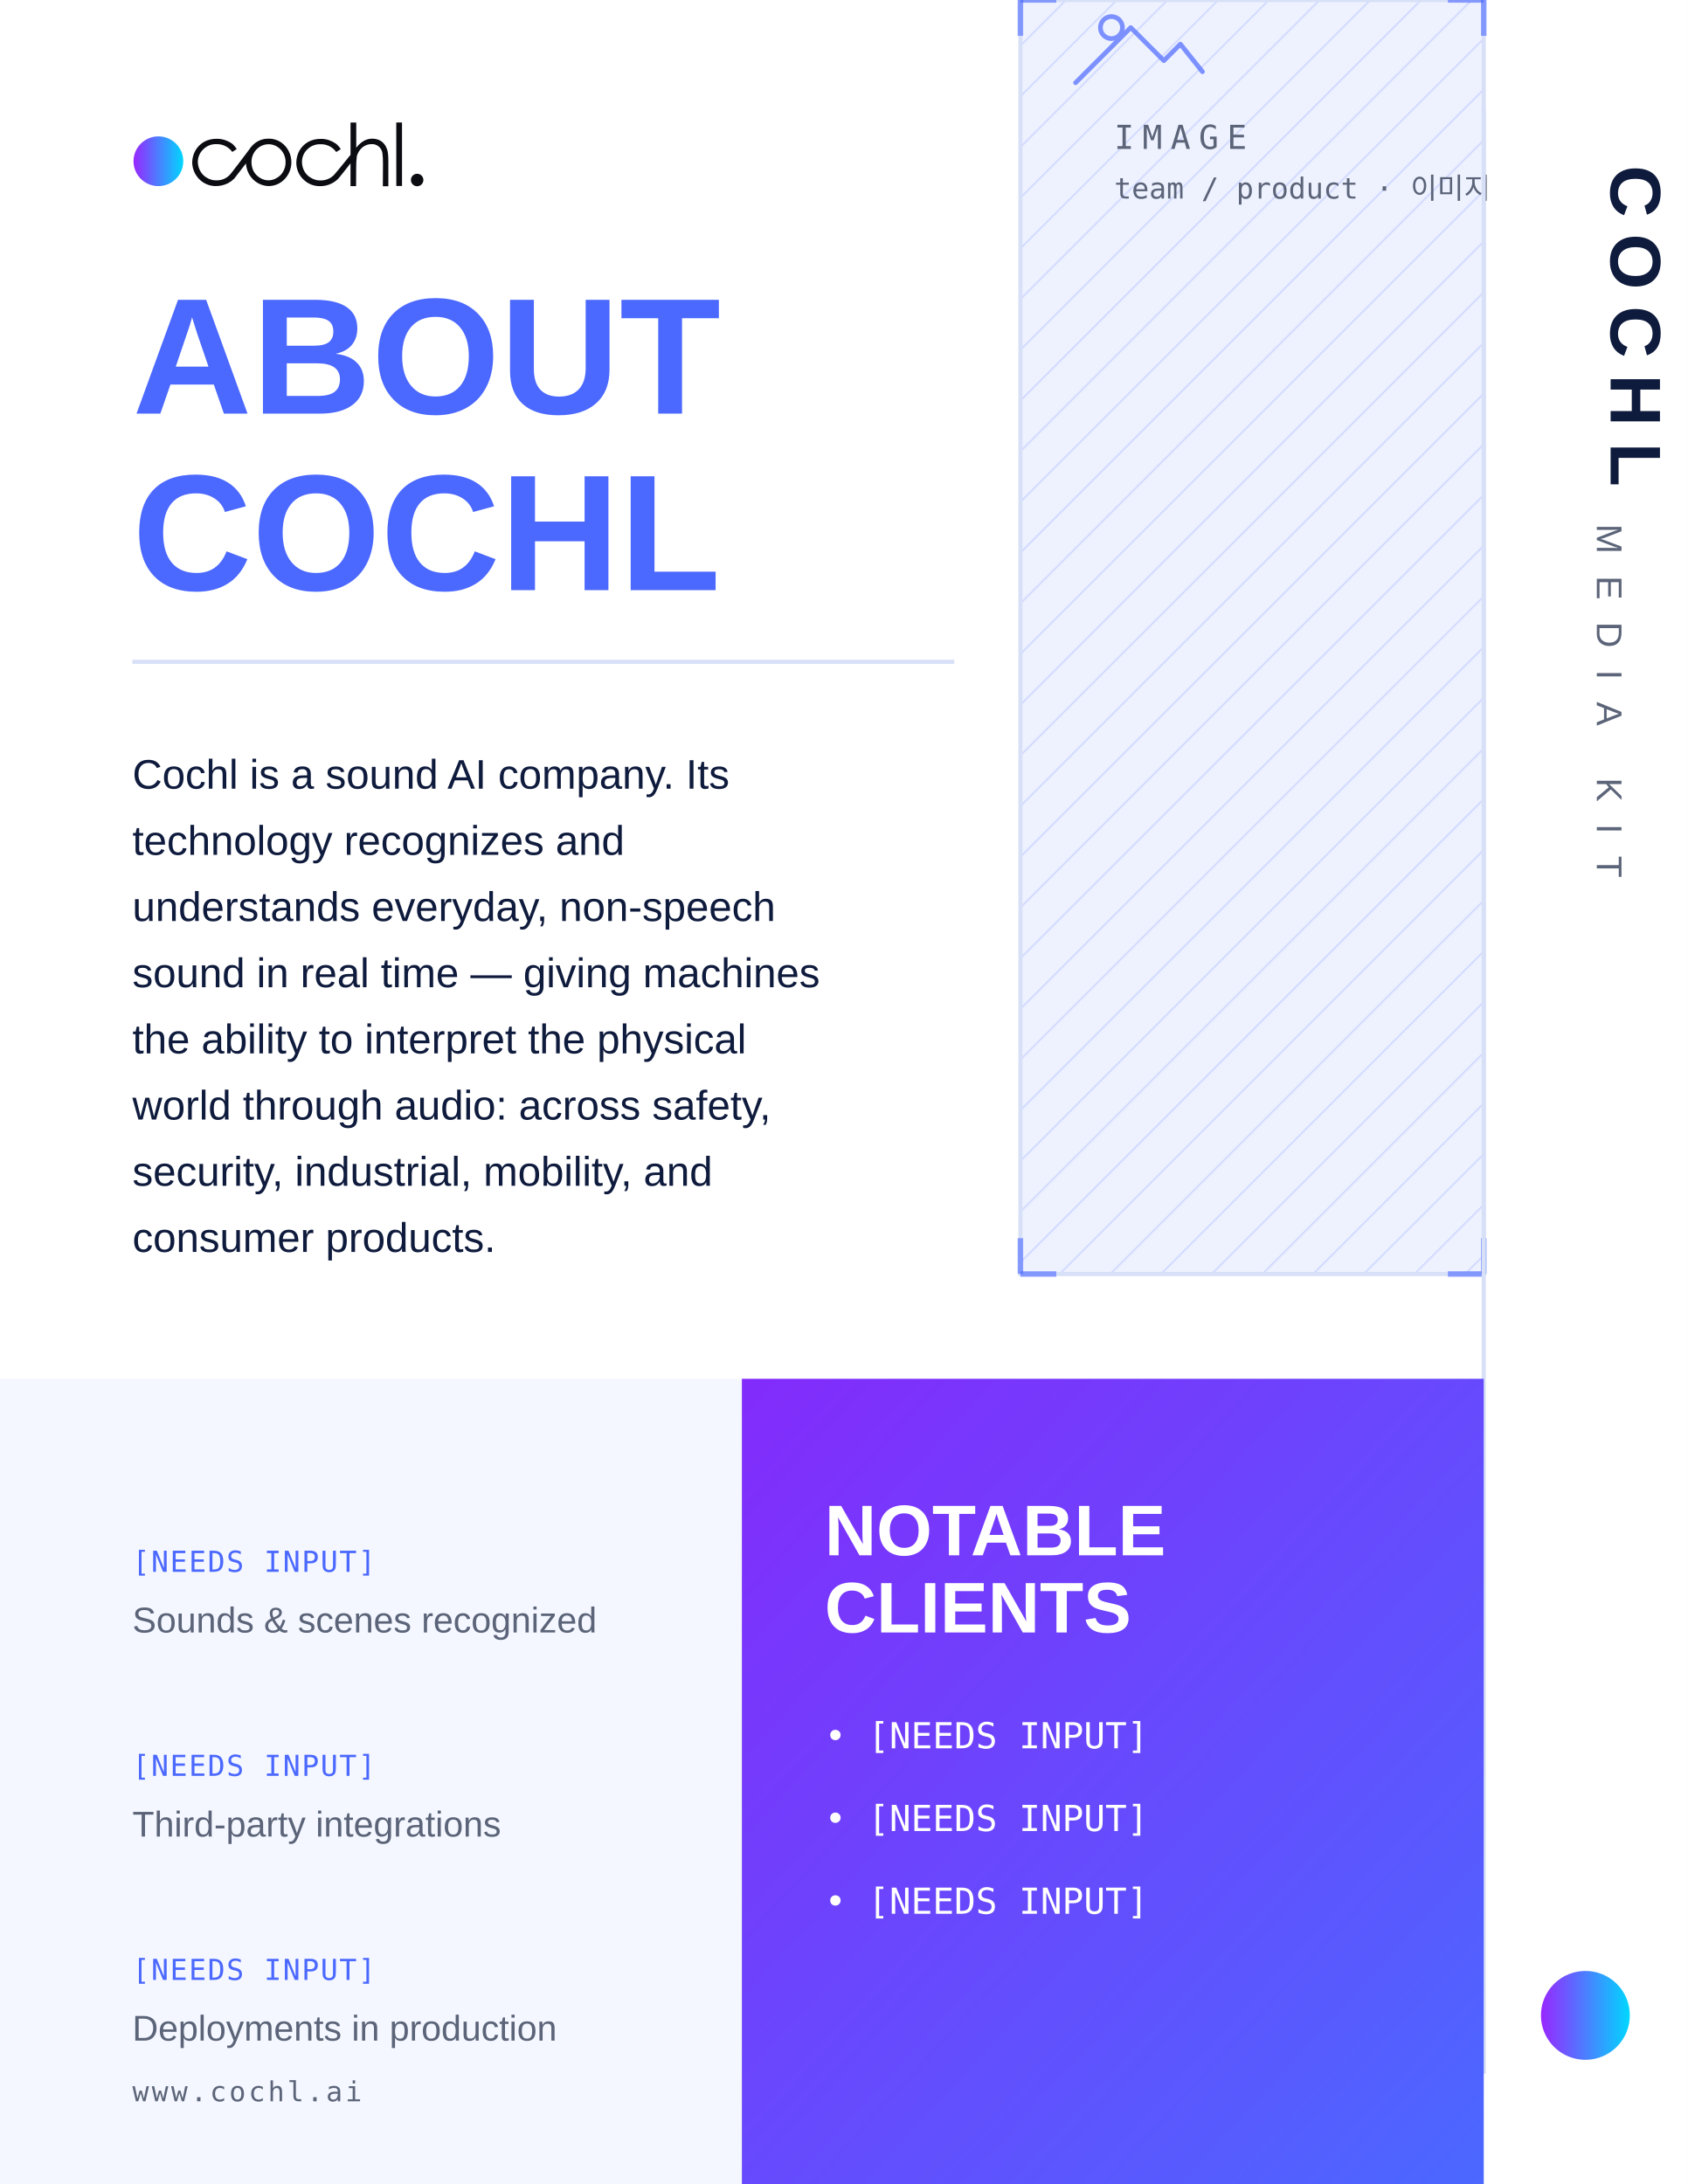
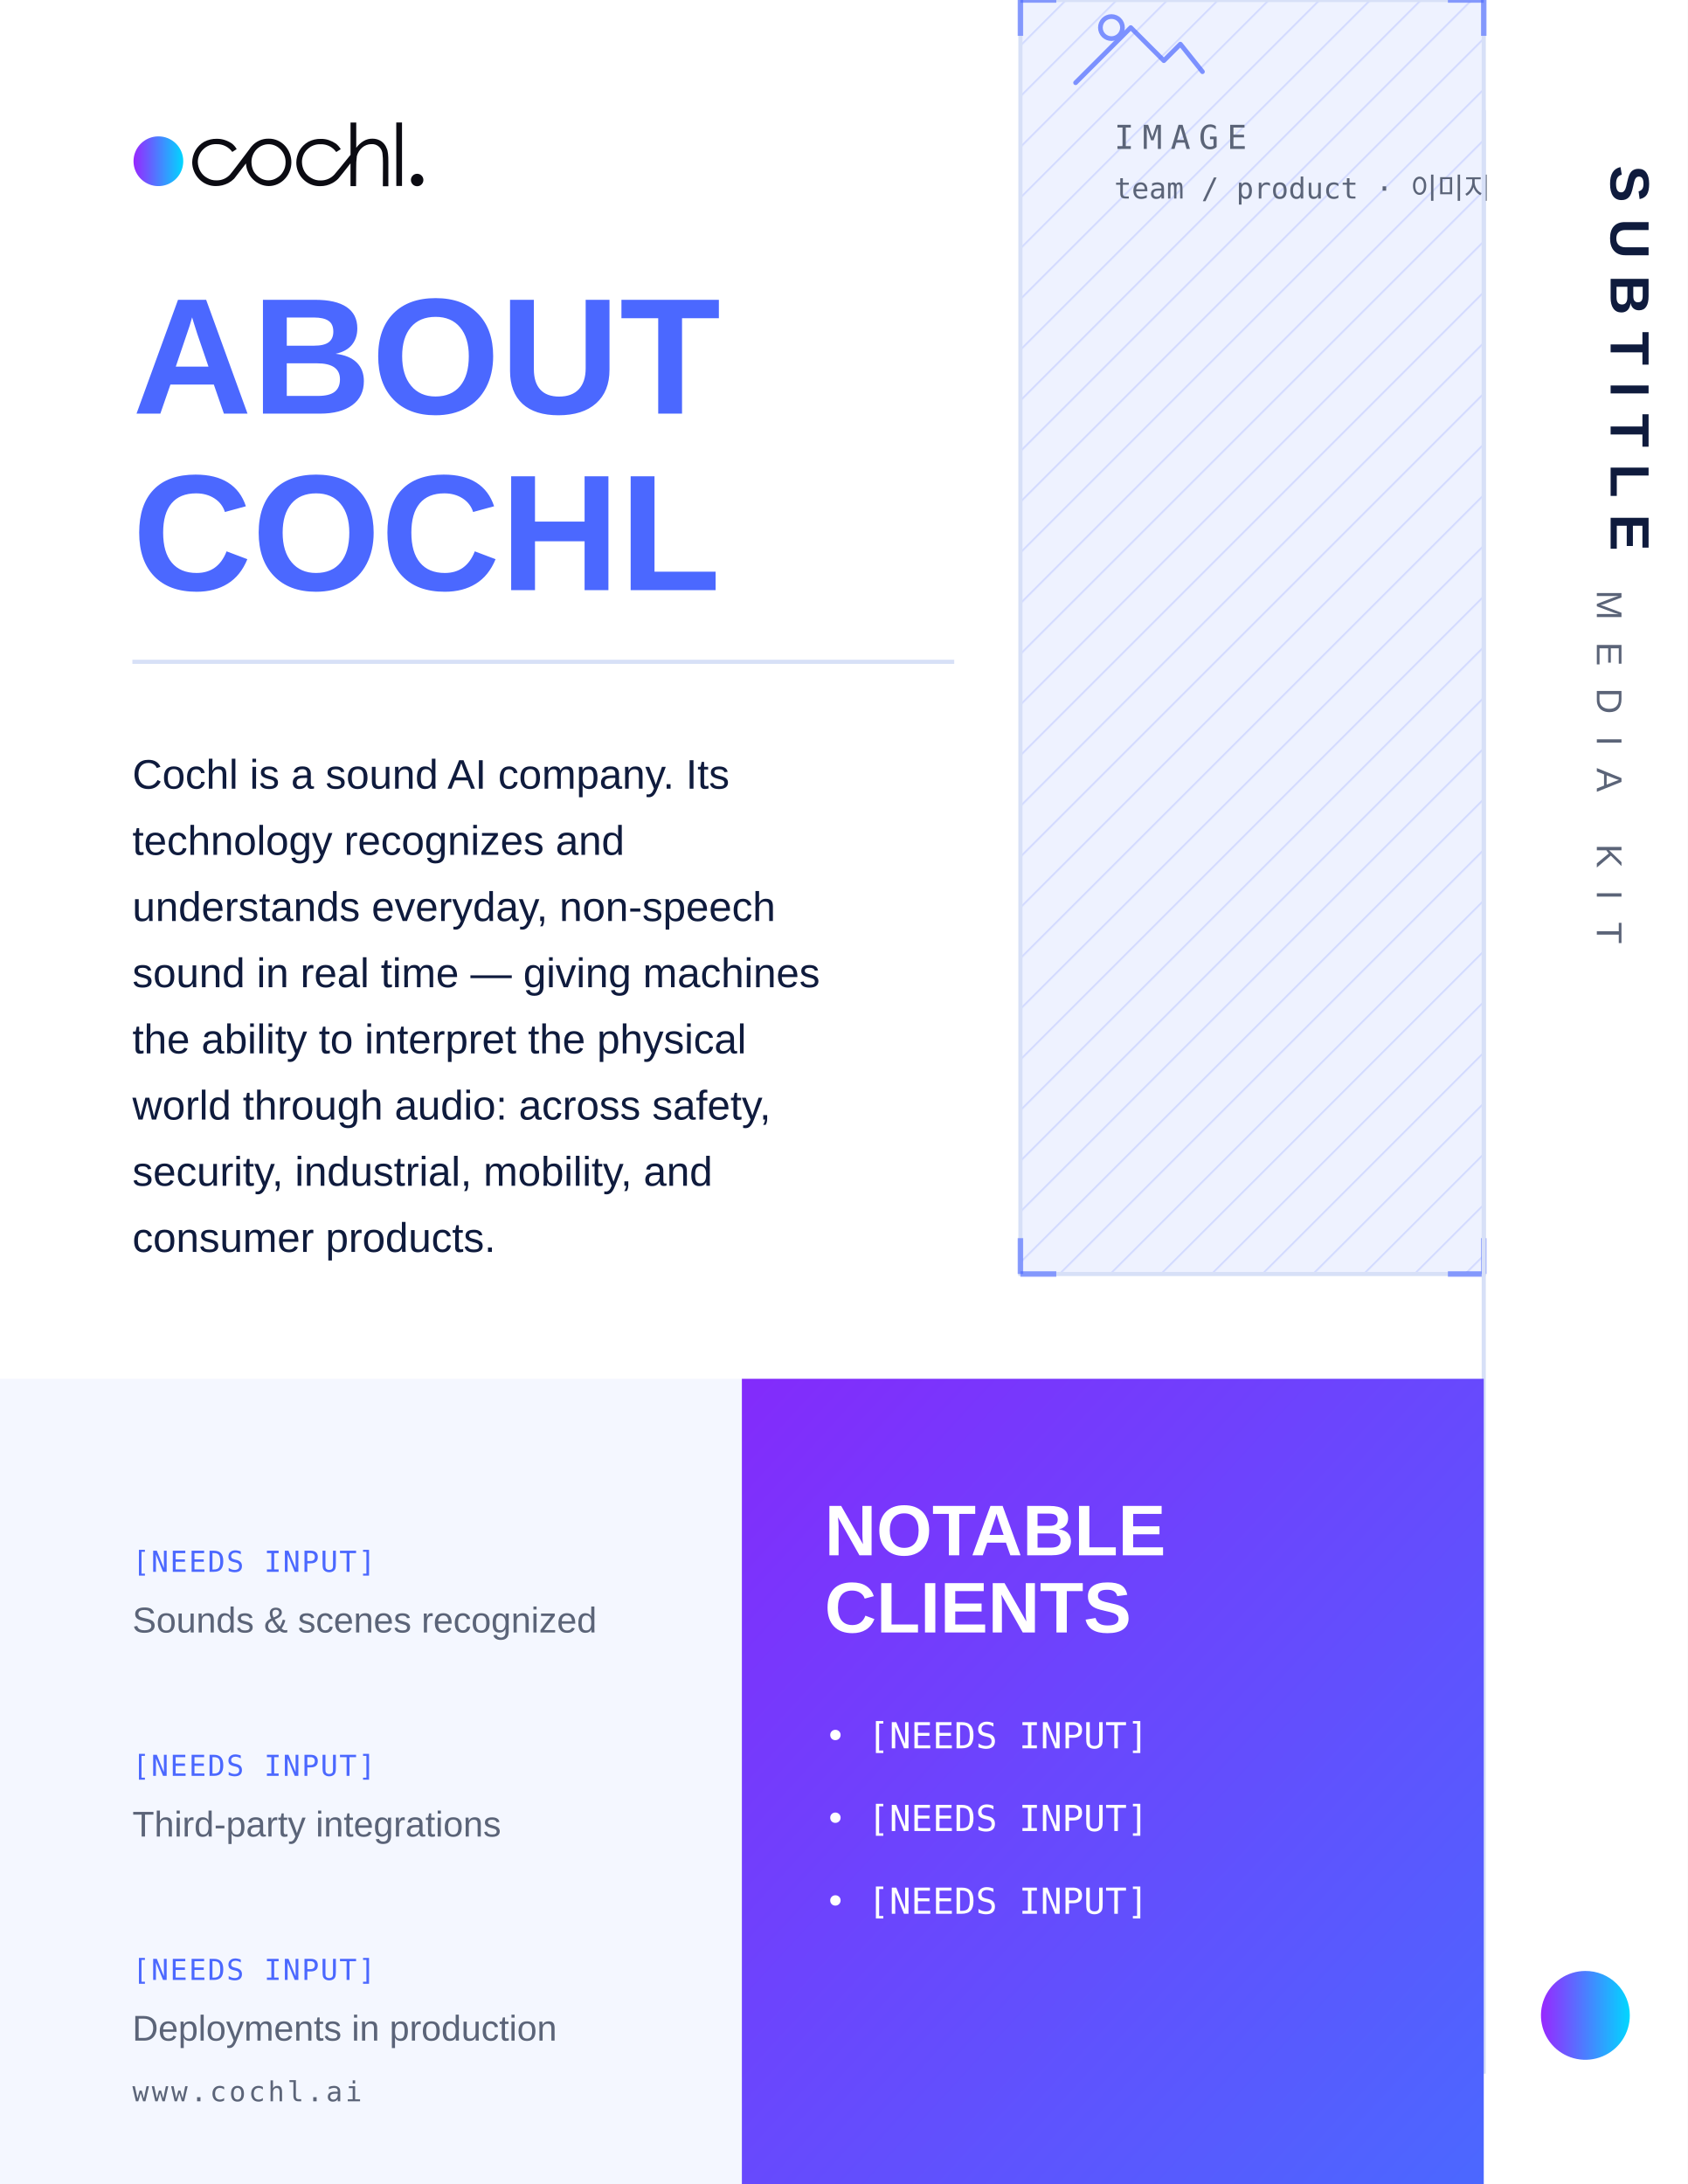
<svg xmlns="http://www.w3.org/2000/svg" width="612" height="792" viewBox="0 0 612 792">
  <defs>
    <linearGradient id="cg" x1="2" y1="69.5" x2="89.1" y2="69.5" gradientUnits="userSpaceOnUse">
      <stop stop-color="#9827FF" />
      <stop offset="0.5" stop-color="#4B7EFF" />
      <stop offset="1" stop-color="#00D7FF" />
    </linearGradient>
    <linearGradient id="ig" x1="0" y1="0" x2="1" y2="1">
      <stop stop-color="#832BFB" />
      <stop offset="1" stop-color="#4B68FF" />
    </linearGradient>
    <pattern id="hatch" width="13" height="13" patternUnits="userSpaceOnUse" patternTransform="rotate(45)">
      <line x1="0" y1="0" x2="0" y2="13" stroke="#4B68FF" stroke-opacity="0.16" stroke-width="1.4" />
    </pattern>
    <linearGradient id="scrim" x1="0" y1="0" x2="0" y2="1">
      <stop stop-color="#0F1B3D" stop-opacity="0.5" />
      <stop offset="1" stop-color="#0F1B3D" stop-opacity="0" />
    </linearGradient>
  </defs>
  <rect width="612" height="792" fill="#ffffff" />
  <g id="image-about">
    <rect x="370" y="0" width="168" height="462" fill="#EEF2FF" />
    <rect x="370" y="0" width="168" height="462" fill="url(#hatch)" />
    <rect x="370" y="0" width="168" height="462" fill="none" stroke="#D7E0F7" stroke-width="1.5" />
    <line x1="370" y1="13" x2="370" y2="0" stroke="#4B68FF" stroke-opacity="0.6" stroke-width="2" />
    <line x1="370" y1="0" x2="383" y2="0" stroke="#4B68FF" stroke-opacity="0.6" stroke-width="2" />
    <line x1="525" y1="0" x2="538" y2="0" stroke="#4B68FF" stroke-opacity="0.6" stroke-width="2" />
    <line x1="538" y1="0" x2="538" y2="13" stroke="#4B68FF" stroke-opacity="0.6" stroke-width="2" />
    <line x1="370" y1="449" x2="370" y2="462" stroke="#4B68FF" stroke-opacity="0.6" stroke-width="2" />
    <line x1="370" y1="462" x2="383" y2="462" stroke="#4B68FF" stroke-opacity="0.6" stroke-width="2" />
    <line x1="525" y1="462" x2="538" y2="462" stroke="#4B68FF" stroke-opacity="0.6" stroke-width="2" />
    <line x1="538" y1="462" x2="538" y2="449" stroke="#4B68FF" stroke-opacity="0.6" stroke-width="2" />
    <g transform="translate(412,16)" stroke="#4B68FF" stroke-width="1.7" fill="none" stroke-linecap="round" stroke-linejoin="round" opacity="0.7">
      <circle cx="-9" cy="-6" r="4" />
      <polyline points="-22,14 -2,-6 10,6 16,0 24,10" />
    </g>
    <text x="404" y="54" font-family="'IBM Plex Mono','SF Mono',monospace" font-size="12" font-weight="500" fill="#5B6478" text-anchor="start" letter-spacing="3">IMAGE</text>
    <text x="404" y="72" font-family="'IBM Plex Mono','SF Mono',monospace" font-size="10.5" font-weight="400" fill="#5B6478" text-anchor="start">team / product · 이미지</text>
  </g>
  <line x1="538" y1="40" x2="538" y2="752" stroke="#D7E0F7" stroke-width="1.5" />
-   <text transform="translate(584,60) rotate(90)" font-family="'IBM Plex Sans','Helvetica Neue',Arial,sans-serif" font-weight="800" font-size="26" letter-spacing="6" fill="#0F1B3D">COCHL</text>
-   <text transform="translate(579,190) rotate(90)" font-family="'IBM Plex Sans','Helvetica Neue',Arial,sans-serif" font-weight="400" font-size="13" letter-spacing="8" fill="#5B6478">MEDIA KIT</text>
+   <text transform="translate(584,60) rotate(90)" font-family="'IBM Plex Sans','Helvetica Neue',Arial,sans-serif" font-weight="800" font-size="20" letter-spacing="6" fill="#0F1B3D">SUBTITLE</text>
+   <text transform="translate(579,214) rotate(90)" font-family="'IBM Plex Sans','Helvetica Neue',Arial,sans-serif" font-weight="400" font-size="13" letter-spacing="8" fill="#5B6478">MEDIA KIT</text>
  <g id="logo" transform="translate(48,44) scale(0.2068966)">
    <path d="M89.175 69.924C89.181 78.536 86.636 86.956 81.861 94.123C77.085 101.289 70.294 106.881 62.344 110.191C54.394 113.502 45.641 114.383 37.191 112.724C28.74 111.065 20.971 106.94 14.862 100.87C8.754 94.799 4.581 87.055 2.869 78.615C1.158 70.175 1.985 61.417 5.246 53.447C8.508 45.477 14.057 38.651 21.194 33.832C28.331 29.012 36.736 26.415 45.347 26.367C51.098 26.303 56.804 27.384 62.132 29.547C67.461 31.71 72.306 34.912 76.385 38.966C80.464 43.02 83.696 47.845 85.891 53.16C88.087 58.475 89.204 64.174 89.175 69.924Z" fill="url(#cg)" />
    <path d="M436.064 34.816C431.563 31.893 426.339 30.356 421.012 30.388C415.608 30.255 410.269 31.606 405.545 34.301C400.336 37.318 395.826 41.457 392.327 46.433V2.152H382.331V58.716C371.271 72.425 354.799 92.776 353.764 93.565C350.651 96.817 346.923 99.385 342.81 101.111C338.697 102.837 334.284 103.685 329.84 103.604C324.049 103.813 318.325 102.284 313.368 99.206C308.422 96.632 304.312 92.638 301.539 87.711C298.821 82.859 297.336 77.383 297.221 71.788C297.104 67.569 297.873 63.373 299.475 59.485C301.077 55.597 303.475 52.108 306.507 49.253C309.563 46.178 313.204 43.783 317.204 42.217C321.203 40.651 325.475 39.949 329.751 40.154C335.075 39.946 340.367 41.081 345.162 43.461C349.957 45.841 354.11 49.392 357.254 53.803L365.179 48.829C362.977 45.079 360.108 41.787 356.721 39.123C353.01 36.564 348.982 34.524 344.744 33.057C340.086 31.411 335.179 30.63 330.254 30.752C322.627 30.584 315.078 32.355 308.282 35.908C301.88 39.524 296.532 44.82 292.786 51.255C289.253 57.673 287.361 64.904 287.285 72.273C287.248 77.723 288.293 83.123 290.357 88.144C292.421 93.166 295.461 97.704 299.292 101.481C303.226 105.466 307.905 108.595 313.048 110.68C318.19 112.765 323.691 113.762 329.219 113.612C336.538 113.664 343.758 111.872 350.245 108.396C354.069 106.343 357.593 103.75 360.714 100.692C361.66 99.843 373.164 85.254 382.272 73.638V113.612H392.031L392.208 82.282C392.078 75.124 392.473 67.966 393.391 60.87C395.025 55.094 398.261 49.93 402.706 46.008C407.18 42.144 412.827 39.999 418.676 39.942C423.206 39.567 427.71 40.933 431.312 43.775C434.914 46.617 437.356 50.732 438.164 55.319C438.933 61.352 439.269 67.434 439.169 73.517L438.962 113.764H448.603V71.03C448.603 59.869 448.041 52.226 445.646 47.312C443.801 42.224 440.451 37.855 436.064 34.816ZM238.609 30.388C233.091 30.28 227.614 31.391 222.552 33.647C217.49 35.903 212.961 39.249 209.273 43.46C207.64 45.272 206.156 47.22 204.837 49.284C195.965 61.233 172.307 92.412 171.065 93.413C168.032 96.698 164.357 99.29 160.28 101.02C156.204 102.75 151.817 103.579 147.407 103.452C141.579 103.66 135.817 102.133 130.817 99.054C125.979 96.403 121.955 92.423 119.195 87.559C116.415 82.724 114.868 77.248 114.7 71.636C114.634 67.405 115.446 63.207 117.083 59.322C118.72 55.437 121.143 51.953 124.193 49.102C127.244 46.029 130.88 43.635 134.875 42.069C138.869 40.503 143.136 39.8 147.407 40.003C152.754 39.809 158.066 40.95 162.888 43.327C167.71 45.704 171.896 49.247 175.087 53.651L182.776 48.677C180.663 44.926 177.861 41.63 174.525 38.972C170.755 36.384 166.655 34.343 162.341 32.906C157.686 31.29 152.794 30.51 147.881 30.601C140.254 30.44 132.707 32.211 125.908 35.757C119.524 39.385 114.188 44.679 110.442 51.103C106.874 57.513 104.942 64.742 104.823 72.122C105.033 83.213 109.497 93.772 117.247 101.511C124.997 109.249 135.408 113.543 146.224 113.461C153.779 113.503 161.236 111.716 167.99 108.244C171.782 106.183 175.275 103.59 178.37 100.54C179.109 99.752 189.666 86.013 199.07 73.79C199.595 84.299 203.962 94.218 211.301 101.571C218.64 108.924 228.412 113.169 238.668 113.461C244.12 113.473 249.515 112.317 254.505 110.066C259.496 107.815 263.973 104.518 267.649 100.389C274.634 92.694 278.559 82.598 278.652 72.085C278.745 61.573 274.999 51.405 268.152 43.582C264.451 39.321 259.894 35.935 254.793 33.657C249.693 31.38 244.171 30.264 238.609 30.388ZM264.426 87.65C261.905 92.425 258.096 96.353 253.454 98.963C248.974 101.876 243.78 103.422 238.476 103.422C233.172 103.422 227.977 101.876 223.497 98.963C218.971 96.198 215.198 92.307 212.526 87.65C210.084 82.734 208.779 77.306 208.711 71.788C208.64 67.609 209.388 63.458 210.912 59.581C212.436 55.705 214.705 52.182 217.583 49.223C220.333 46.364 223.606 44.089 227.213 42.528C230.821 40.967 234.693 40.15 238.609 40.124C242.525 40.115 246.403 40.916 250.011 42.48C253.619 44.043 256.882 46.337 259.605 49.223C262.503 52.168 264.784 55.688 266.309 59.568C267.835 63.447 268.572 67.606 268.477 71.788C268.589 77.359 267.186 82.852 264.426 87.65ZM462.561 113.249H472.527V2H462.472L462.561 113.249Z" fill="#0b0b12" />
    <circle cx="499.067" cy="102.831" r="10.933" fill="#0b0b12" />
  </g>
  <text x="48" y="150" font-family="'IBM Plex Sans','Helvetica Neue',Arial,sans-serif" font-size="60" font-weight="800" fill="#4B68FF">ABOUT</text>
  <text x="48" y="214" font-family="'IBM Plex Sans','Helvetica Neue',Arial,sans-serif" font-size="60" font-weight="800" fill="#4B68FF">COCHL</text>
  <line x1="48" y1="240" x2="346" y2="240" stroke="#D7E0F7" stroke-width="1.5" />
  <text x="48" y="286" font-family="'IBM Plex Sans','Helvetica Neue',Arial,sans-serif" font-size="15" font-weight="400" fill="#0F1B3D">Cochl is a sound AI company. Its</text>
  <text x="48" y="310" font-family="'IBM Plex Sans','Helvetica Neue',Arial,sans-serif" font-size="15" font-weight="400" fill="#0F1B3D">technology recognizes and</text>
  <text x="48" y="334" font-family="'IBM Plex Sans','Helvetica Neue',Arial,sans-serif" font-size="15" font-weight="400" fill="#0F1B3D">understands everyday, non-speech</text>
  <text x="48" y="358" font-family="'IBM Plex Sans','Helvetica Neue',Arial,sans-serif" font-size="15" font-weight="400" fill="#0F1B3D">sound in real time — giving machines</text>
  <text x="48" y="382" font-family="'IBM Plex Sans','Helvetica Neue',Arial,sans-serif" font-size="15" font-weight="400" fill="#0F1B3D">the ability to interpret the physical</text>
  <text x="48" y="406" font-family="'IBM Plex Sans','Helvetica Neue',Arial,sans-serif" font-size="15" font-weight="400" fill="#0F1B3D">world through audio: across safety,</text>
  <text x="48" y="430" font-family="'IBM Plex Sans','Helvetica Neue',Arial,sans-serif" font-size="15" font-weight="400" fill="#0F1B3D">security, industrial, mobility, and</text>
  <text x="48" y="454" font-family="'IBM Plex Sans','Helvetica Neue',Arial,sans-serif" font-size="15" font-weight="400" fill="#0F1B3D">consumer products.</text>
  <rect x="0" y="500" width="269" height="292" fill="#F4F7FF" />
  <rect x="269" y="500" width="269" height="292" fill="url(#ig)" />
  <text x="48" y="570" font-family="'IBM Plex Mono','SF Mono',monospace" font-size="10.5" font-weight="500" fill="#4B68FF" letter-spacing="0.5">[NEEDS INPUT]</text>
  <text x="48" y="592" font-family="'IBM Plex Sans','Helvetica Neue',Arial,sans-serif" font-size="13" font-weight="400" fill="#5B6478">Sounds &amp; scenes recognized</text>
  <text x="48" y="644" font-family="'IBM Plex Mono','SF Mono',monospace" font-size="10.5" font-weight="500" fill="#4B68FF" letter-spacing="0.5">[NEEDS INPUT]</text>
  <text x="48" y="666" font-family="'IBM Plex Sans','Helvetica Neue',Arial,sans-serif" font-size="13" font-weight="400" fill="#5B6478">Third-party integrations</text>
  <text x="48" y="718" font-family="'IBM Plex Mono','SF Mono',monospace" font-size="10.5" font-weight="500" fill="#4B68FF" letter-spacing="0.5">[NEEDS INPUT]</text>
  <text x="48" y="740" font-family="'IBM Plex Sans','Helvetica Neue',Arial,sans-serif" font-size="13" font-weight="400" fill="#5B6478">Deployments in production</text>
  <text x="299" y="564" font-family="'IBM Plex Sans','Helvetica Neue',Arial,sans-serif" font-size="26" font-weight="800" fill="#fff">NOTABLE</text>
  <text x="299" y="592" font-family="'IBM Plex Sans','Helvetica Neue',Arial,sans-serif" font-size="26" font-weight="800" fill="#fff">CLIENTS</text>
  <text x="299" y="634" font-family="'IBM Plex Mono','SF Mono',monospace" font-size="13" font-weight="400" fill="#fff">•  [NEEDS INPUT]</text>
  <text x="299" y="664" font-family="'IBM Plex Mono','SF Mono',monospace" font-size="13" font-weight="400" fill="#fff">•  [NEEDS INPUT]</text>
  <text x="299" y="694" font-family="'IBM Plex Mono','SF Mono',monospace" font-size="13" font-weight="400" fill="#fff">•  [NEEDS INPUT]</text>
  <g transform="translate(558,705) scale(0.3695652)">
    <path d="M89.175 69.924C89.181 78.536 86.636 86.956 81.861 94.123C77.085 101.289 70.294 106.881 62.344 110.191C54.394 113.502 45.641 114.383 37.191 112.724C28.74 111.065 20.971 106.94 14.862 100.87C8.754 94.799 4.581 87.055 2.869 78.615C1.158 70.175 1.985 61.417 5.246 53.447C8.508 45.477 14.057 38.651 21.194 33.832C28.331 29.012 36.736 26.415 45.347 26.367C51.098 26.303 56.804 27.384 62.132 29.547C67.461 31.71 72.306 34.912 76.385 38.966C80.464 43.02 83.696 47.845 85.891 53.16C88.087 58.475 89.204 64.174 89.175 69.924Z" fill="url(#cg)" />
  </g>
  <text x="48" y="762" font-family="'IBM Plex Mono','SF Mono',monospace" font-size="10" font-weight="400" fill="#5B6478" letter-spacing="1">www.cochl.ai</text>
</svg>
